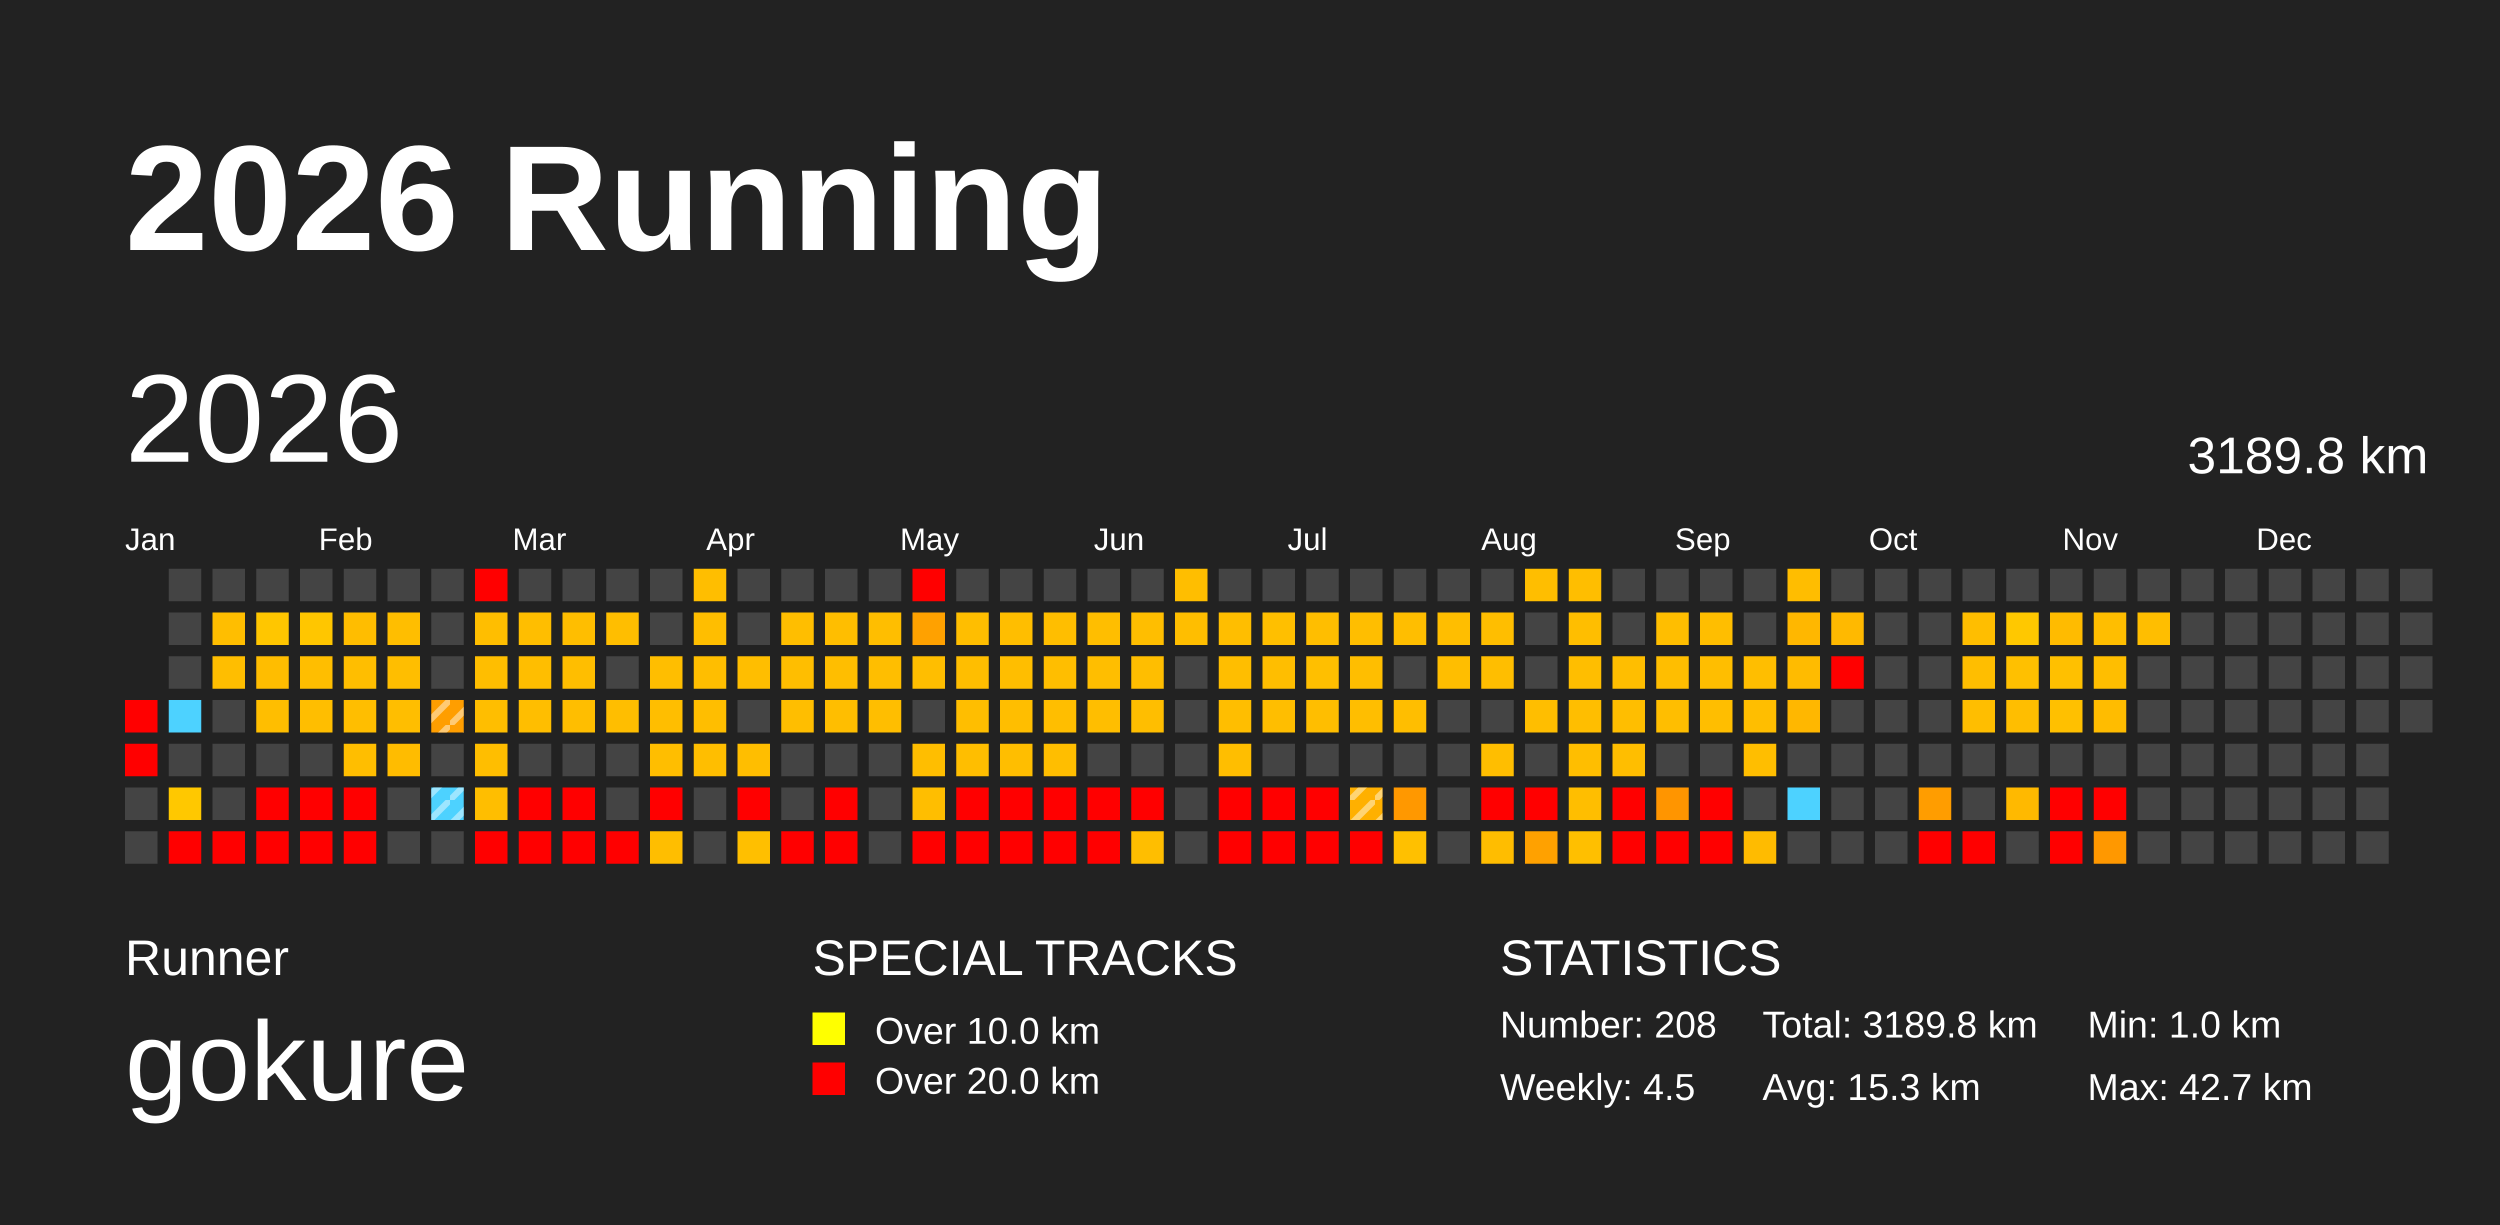
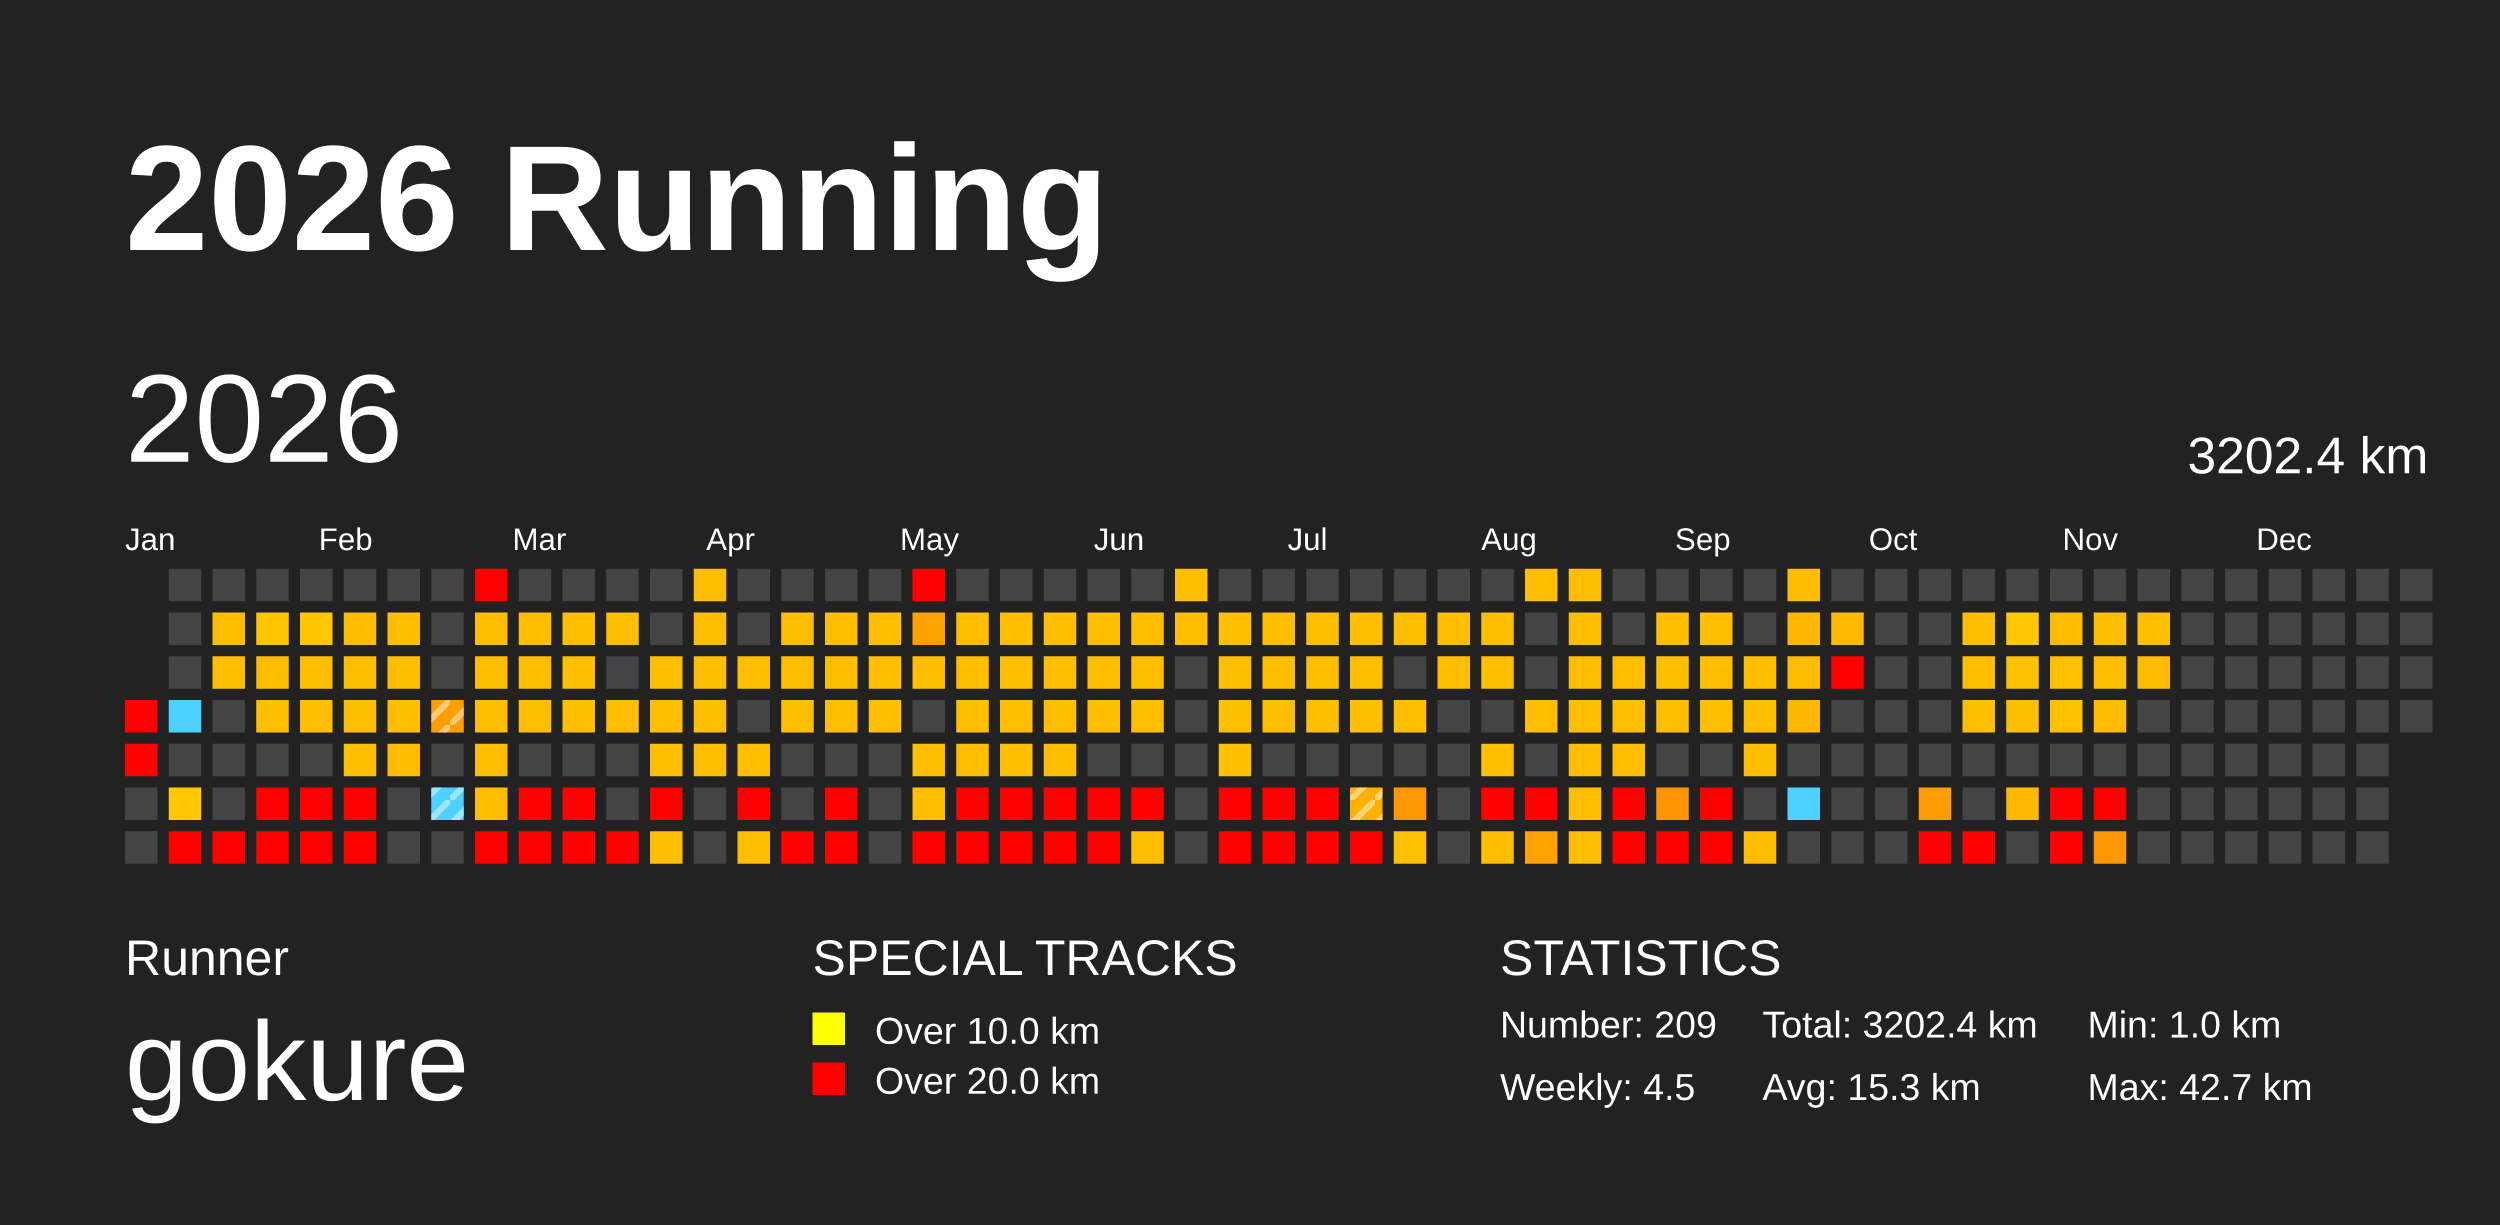
<svg xmlns="http://www.w3.org/2000/svg" baseProfile="full" height="98mm" version="1.1" viewBox="0,0,200,98" width="200mm">
  <defs>
    <pattern height="2" id="indoor-stripe" patternUnits="userSpaceOnUse" width="2">
      <line stroke="white" stroke-opacity="0.45" stroke-width="0.5" x1="0" x2="2" y1="2" y2="0" />
    </pattern>
  </defs>
  <rect fill="#222222" height="98" width="200" x="0" y="0" />
  <text fill="#FFFFFF" style="font-size:12px; font-family:Arial; font-weight:bold;" x="10" y="20">2026 Running</text>
  <text fill="#FFFFFF" style="font-size:4px; font-family:Arial" x="10" y="78">Runner</text>
  <text fill="#FFFFFF" style="font-size:9px; font-family:Arial" x="10" y="88">gokure</text>
  <text fill="#FFFFFF" style="font-size:4px; font-family:Arial" x="65" y="78">SPECIAL TRACKS</text>
  <rect fill="yellow" height="2.6" width="2.6" x="65" y="81" />
  <text fill="#FFFFFF" style="font-size:3px; font-family:Arial" x="70" y="83.5">Over 10.0 km</text>
  <rect fill="red" height="2.6" width="2.6" x="65" y="85" />
  <text fill="#FFFFFF" style="font-size:3px; font-family:Arial" x="70" y="87.5">Over 20.0 km</text>
  <text fill="#FFFFFF" style="font-size:4px; font-family:Arial" x="120" y="78">STATISTICS</text>
-   <text fill="#FFFFFF" style="font-size:3px; font-family:Arial" x="120" y="83">Number: 208</text>
+   <text fill="#FFFFFF" style="font-size:3px; font-family:Arial" x="120" y="83">Number: 209</text>
  <text fill="#FFFFFF" style="font-size:3px; font-family:Arial" x="120" y="88">Weekly: 4.5</text>
-   <text fill="#FFFFFF" style="font-size:3px; font-family:Arial" x="141" y="83">Total: 3189.8 km</text>
+   <text fill="#FFFFFF" style="font-size:3px; font-family:Arial" x="141" y="83">Total: 3202.4 km</text>
  <text fill="#FFFFFF" style="font-size:3px; font-family:Arial" x="141" y="88">Avg: 15.3 km</text>
  <text fill="#FFFFFF" style="font-size:3px; font-family:Arial" x="167" y="83">Min: 1.0 km</text>
  <text fill="#FFFFFF" style="font-size:3px; font-family:Arial" x="167" y="88">Max: 42.7 km</text>
  <text dominant-baseline="hanging" fill="#FFFFFF" style="font-size:10.0px; font-family:Arial;" x="10" y="30">2026</text>
-   <text dominant-baseline="hanging" fill="#FFFFFF" style="font-size:4.125px; font-family:Arial;" x="175" y="35">3189.8 km</text>
+   <text dominant-baseline="hanging" fill="#FFFFFF" style="font-size:4.125px; font-family:Arial;" x="175" y="35">3202.4 km</text>
  <text fill="#FFFFFF" style="font-size:2.5px; font-family:Arial" x="10.0" y="44">Jan</text>
  <text fill="#FFFFFF" style="font-size:2.5px; font-family:Arial" x="25.5" y="44">Feb</text>
  <text fill="#FFFFFF" style="font-size:2.5px; font-family:Arial" x="41.0" y="44">Mar</text>
  <text fill="#FFFFFF" style="font-size:2.5px; font-family:Arial" x="56.5" y="44">Apr</text>
  <text fill="#FFFFFF" style="font-size:2.5px; font-family:Arial" x="72.0" y="44">May</text>
  <text fill="#FFFFFF" style="font-size:2.5px; font-family:Arial" x="87.5" y="44">Jun</text>
  <text fill="#FFFFFF" style="font-size:2.5px; font-family:Arial" x="103.0" y="44">Jul</text>
  <text fill="#FFFFFF" style="font-size:2.5px; font-family:Arial" x="118.5" y="44">Aug</text>
  <text fill="#FFFFFF" style="font-size:2.5px; font-family:Arial" x="134.0" y="44">Sep</text>
  <text fill="#FFFFFF" style="font-size:2.5px; font-family:Arial" x="149.5" y="44">Oct</text>
  <text fill="#FFFFFF" style="font-size:2.5px; font-family:Arial" x="165.0" y="44">Nov</text>
  <text fill="#FFFFFF" style="font-size:2.5px; font-family:Arial" x="180.5" y="44">Dec</text>
  <rect fill="red" height="2.6" width="2.6" x="10.0" y="56.0" />
  <rect fill="red" height="2.6" width="2.6" x="10.0" y="59.5" />
  <rect fill="#444444" height="2.6" width="2.6" x="10.0" y="63.0" />
  <rect fill="#444444" height="2.6" width="2.6" x="10.0" y="66.5" />
  <rect fill="#444444" height="2.6" width="2.6" x="13.5" y="45.5" />
  <rect fill="#444444" height="2.6" width="2.6" x="13.5" y="49.0" />
  <rect fill="#444444" height="2.6" width="2.6" x="13.5" y="52.5" />
  <rect fill="#4dd2ff" height="2.6" width="2.6" x="13.5" y="56.0" />
  <rect fill="#444444" height="2.6" width="2.6" x="13.5" y="59.5" />
  <rect fill="#ffc800" height="2.6" width="2.6" x="13.5" y="63.0" />
  <rect fill="red" height="2.6" width="2.6" x="13.5" y="66.5" />
  <rect fill="#444444" height="2.6" width="2.6" x="17.0" y="45.5" />
  <rect fill="#ffbe00" height="2.6" width="2.6" x="17.0" y="49.0" />
  <rect fill="#ffbe00" height="2.6" width="2.6" x="17.0" y="52.5" />
  <rect fill="#444444" height="2.6" width="2.6" x="17.0" y="56.0" />
  <rect fill="#444444" height="2.6" width="2.6" x="17.0" y="59.5" />
  <rect fill="#444444" height="2.6" width="2.6" x="17.0" y="63.0" />
  <rect fill="red" height="2.6" width="2.6" x="17.0" y="66.5" />
  <rect fill="#444444" height="2.6" width="2.6" x="20.5" y="45.5" />
  <rect fill="#ffc600" height="2.6" width="2.6" x="20.5" y="49.0" />
  <rect fill="#ffbd00" height="2.6" width="2.6" x="20.5" y="52.5" />
  <rect fill="#ffbe00" height="2.6" width="2.6" x="20.5" y="56.0" />
  <rect fill="#444444" height="2.6" width="2.6" x="20.5" y="59.5" />
  <rect fill="red" height="2.6" width="2.6" x="20.5" y="63.0" />
  <rect fill="red" height="2.6" width="2.6" x="20.5" y="66.5" />
  <rect fill="#444444" height="2.6" width="2.6" x="24.0" y="45.5" />
  <rect fill="#ffc600" height="2.6" width="2.6" x="24.0" y="49.0" />
  <rect fill="#ffbe00" height="2.6" width="2.6" x="24.0" y="52.5" />
  <rect fill="#ffbe00" height="2.6" width="2.6" x="24.0" y="56.0" />
  <rect fill="#444444" height="2.6" width="2.6" x="24.0" y="59.5" />
  <rect fill="red" height="2.6" width="2.6" x="24.0" y="63.0" />
  <rect fill="red" height="2.6" width="2.6" x="24.0" y="66.5" />
  <rect fill="#444444" height="2.6" width="2.6" x="27.5" y="45.5" />
  <rect fill="#ffbd00" height="2.6" width="2.6" x="27.5" y="49.0" />
  <rect fill="#ffbe00" height="2.6" width="2.6" x="27.5" y="52.5" />
  <rect fill="#ffbe00" height="2.6" width="2.6" x="27.5" y="56.0" />
  <rect fill="#ffbe00" height="2.6" width="2.6" x="27.5" y="59.5" />
  <rect fill="red" height="2.6" width="2.6" x="27.5" y="63.0" />
  <rect fill="red" height="2.6" width="2.6" x="27.5" y="66.5" />
  <rect fill="#444444" height="2.6" width="2.6" x="31.0" y="45.5" />
  <rect fill="#ffbe00" height="2.6" width="2.6" x="31.0" y="49.0" />
  <rect fill="#ffbe00" height="2.6" width="2.6" x="31.0" y="52.5" />
  <rect fill="#ffbe00" height="2.6" width="2.6" x="31.0" y="56.0" />
  <rect fill="#ffbc00" height="2.6" width="2.6" x="31.0" y="59.5" />
  <rect fill="#444444" height="2.6" width="2.6" x="31.0" y="63.0" />
  <rect fill="#444444" height="2.6" width="2.6" x="31.0" y="66.5" />
  <rect fill="#444444" height="2.6" width="2.6" x="34.5" y="45.5" />
  <rect fill="#444444" height="2.6" width="2.6" x="34.5" y="49.0" />
  <rect fill="#444444" height="2.6" width="2.6" x="34.5" y="52.5" />
  <rect fill="#ff9e00" height="2.6" width="2.6" x="34.5" y="56.0" />
  <rect fill="url(#indoor-stripe)" height="2.6" style="pointer-events: none;" width="2.6" x="34.5" y="56.0" />
  <rect fill="#444444" height="2.6" width="2.6" x="34.5" y="59.5" />
  <rect fill="#4dd2ff" height="2.6" width="2.6" x="34.5" y="63.0" />
  <rect fill="url(#indoor-stripe)" height="2.6" style="pointer-events: none;" width="2.6" x="34.5" y="63.0" />
  <rect fill="#444444" height="2.6" width="2.6" x="34.5" y="66.5" />
  <rect fill="red" height="2.6" width="2.6" x="38.0" y="45.5" />
  <rect fill="#ffbe00" height="2.6" width="2.6" x="38.0" y="49.0" />
  <rect fill="#ffbe00" height="2.6" width="2.6" x="38.0" y="52.5" />
  <rect fill="#ffbe00" height="2.6" width="2.6" x="38.0" y="56.0" />
  <rect fill="#ffbe00" height="2.6" width="2.6" x="38.0" y="59.5" />
  <rect fill="#ffbe00" height="2.6" width="2.6" x="38.0" y="63.0" />
  <rect fill="red" height="2.6" width="2.6" x="38.0" y="66.5" />
  <rect fill="#444444" height="2.6" width="2.6" x="41.5" y="45.5" />
  <rect fill="#ffbe00" height="2.6" width="2.6" x="41.5" y="49.0" />
  <rect fill="#ffbe00" height="2.6" width="2.6" x="41.5" y="52.5" />
  <rect fill="#ffbe00" height="2.6" width="2.6" x="41.5" y="56.0" />
  <rect fill="#444444" height="2.6" width="2.6" x="41.5" y="59.5" />
  <rect fill="red" height="2.6" width="2.6" x="41.5" y="63.0" />
  <rect fill="red" height="2.6" width="2.6" x="41.5" y="66.5" />
  <rect fill="#444444" height="2.6" width="2.6" x="45.0" y="45.5" />
  <rect fill="#ffbe00" height="2.6" width="2.6" x="45.0" y="49.0" />
  <rect fill="#ffbe00" height="2.6" width="2.6" x="45.0" y="52.5" />
  <rect fill="#ffbe00" height="2.6" width="2.6" x="45.0" y="56.0" />
  <rect fill="#444444" height="2.6" width="2.6" x="45.0" y="59.5" />
  <rect fill="red" height="2.6" width="2.6" x="45.0" y="63.0" />
  <rect fill="red" height="2.6" width="2.6" x="45.0" y="66.5" />
  <rect fill="#444444" height="2.6" width="2.6" x="48.5" y="45.5" />
  <rect fill="#ffbe00" height="2.6" width="2.6" x="48.5" y="49.0" />
  <rect fill="#444444" height="2.6" width="2.6" x="48.5" y="52.5" />
  <rect fill="#ffbe00" height="2.6" width="2.6" x="48.5" y="56.0" />
  <rect fill="#444444" height="2.6" width="2.6" x="48.5" y="59.5" />
  <rect fill="#444444" height="2.6" width="2.6" x="48.5" y="63.0" />
  <rect fill="red" height="2.6" width="2.6" x="48.5" y="66.5" />
  <rect fill="#444444" height="2.6" width="2.6" x="52.0" y="45.5" />
  <rect fill="#444444" height="2.6" width="2.6" x="52.0" y="49.0" />
  <rect fill="#ffbe00" height="2.6" width="2.6" x="52.0" y="52.5" />
  <rect fill="#ffbe00" height="2.6" width="2.6" x="52.0" y="56.0" />
  <rect fill="#ffbe00" height="2.6" width="2.6" x="52.0" y="59.5" />
  <rect fill="red" height="2.6" width="2.6" x="52.0" y="63.0" />
  <rect fill="#ffbe00" height="2.6" width="2.6" x="52.0" y="66.5" />
  <rect fill="#ffbe00" height="2.6" width="2.6" x="55.5" y="45.5" />
  <rect fill="#ffbe00" height="2.6" width="2.6" x="55.5" y="49.0" />
  <rect fill="#ffbe00" height="2.6" width="2.6" x="55.5" y="52.5" />
  <rect fill="#ffbe00" height="2.6" width="2.6" x="55.5" y="56.0" />
  <rect fill="#ffbe00" height="2.6" width="2.6" x="55.5" y="59.5" />
  <rect fill="#444444" height="2.6" width="2.6" x="55.5" y="63.0" />
  <rect fill="#444444" height="2.6" width="2.6" x="55.5" y="66.5" />
  <rect fill="#444444" height="2.6" width="2.6" x="59.0" y="45.5" />
  <rect fill="#444444" height="2.6" width="2.6" x="59.0" y="49.0" />
  <rect fill="#ffbe00" height="2.6" width="2.6" x="59.0" y="52.5" />
  <rect fill="#444444" height="2.6" width="2.6" x="59.0" y="56.0" />
  <rect fill="#ffbe00" height="2.6" width="2.6" x="59.0" y="59.5" />
  <rect fill="red" height="2.6" width="2.6" x="59.0" y="63.0" />
  <rect fill="#ffbf00" height="2.6" width="2.6" x="59.0" y="66.5" />
  <rect fill="#444444" height="2.6" width="2.6" x="62.5" y="45.5" />
  <rect fill="#ffbe00" height="2.6" width="2.6" x="62.5" y="49.0" />
  <rect fill="#ffbe00" height="2.6" width="2.6" x="62.5" y="52.5" />
  <rect fill="#ffbe00" height="2.6" width="2.6" x="62.5" y="56.0" />
  <rect fill="#444444" height="2.6" width="2.6" x="62.5" y="59.5" />
  <rect fill="#444444" height="2.6" width="2.6" x="62.5" y="63.0" />
  <rect fill="red" height="2.6" width="2.6" x="62.5" y="66.5" />
  <rect fill="#444444" height="2.6" width="2.6" x="66.0" y="45.5" />
  <rect fill="#ffbe00" height="2.6" width="2.6" x="66.0" y="49.0" />
  <rect fill="#ffbe00" height="2.6" width="2.6" x="66.0" y="52.5" />
  <rect fill="#ffbe00" height="2.6" width="2.6" x="66.0" y="56.0" />
  <rect fill="#444444" height="2.6" width="2.6" x="66.0" y="59.5" />
  <rect fill="red" height="2.6" width="2.6" x="66.0" y="63.0" />
  <rect fill="red" height="2.6" width="2.6" x="66.0" y="66.5" />
  <rect fill="#444444" height="2.6" width="2.6" x="69.5" y="45.5" />
  <rect fill="#ffbe00" height="2.6" width="2.6" x="69.5" y="49.0" />
  <rect fill="#ffbe00" height="2.6" width="2.6" x="69.5" y="52.5" />
  <rect fill="#ffbe00" height="2.6" width="2.6" x="69.5" y="56.0" />
  <rect fill="#444444" height="2.6" width="2.6" x="69.5" y="59.5" />
  <rect fill="#444444" height="2.6" width="2.6" x="69.5" y="63.0" />
  <rect fill="#444444" height="2.6" width="2.6" x="69.5" y="66.5" />
  <rect fill="red" height="2.6" width="2.6" x="73.0" y="45.5" />
  <rect fill="#ffa100" height="2.6" width="2.6" x="73.0" y="49.0" />
  <rect fill="#ffbe00" height="2.6" width="2.6" x="73.0" y="52.5" />
  <rect fill="#444444" height="2.6" width="2.6" x="73.0" y="56.0" />
  <rect fill="#ffbe00" height="2.6" width="2.6" x="73.0" y="59.5" />
  <rect fill="#ffbe00" height="2.6" width="2.6" x="73.0" y="63.0" />
  <rect fill="red" height="2.6" width="2.6" x="73.0" y="66.5" />
  <rect fill="#444444" height="2.6" width="2.6" x="76.5" y="45.5" />
  <rect fill="#ffbe00" height="2.6" width="2.6" x="76.5" y="49.0" />
  <rect fill="#ffbe00" height="2.6" width="2.6" x="76.5" y="52.5" />
  <rect fill="#ffbe00" height="2.6" width="2.6" x="76.5" y="56.0" />
  <rect fill="#ffbe00" height="2.6" width="2.6" x="76.5" y="59.5" />
  <rect fill="red" height="2.6" width="2.6" x="76.5" y="63.0" />
  <rect fill="red" height="2.6" width="2.6" x="76.5" y="66.5" />
  <rect fill="#444444" height="2.6" width="2.6" x="80.0" y="45.5" />
  <rect fill="#ffbe00" height="2.6" width="2.6" x="80.0" y="49.0" />
  <rect fill="#ffbe00" height="2.6" width="2.6" x="80.0" y="52.5" />
  <rect fill="#ffbe00" height="2.6" width="2.6" x="80.0" y="56.0" />
  <rect fill="#ffbe00" height="2.6" width="2.6" x="80.0" y="59.5" />
  <rect fill="red" height="2.6" width="2.6" x="80.0" y="63.0" />
  <rect fill="red" height="2.6" width="2.6" x="80.0" y="66.5" />
  <rect fill="#444444" height="2.6" width="2.6" x="83.5" y="45.5" />
  <rect fill="#ffbe00" height="2.6" width="2.6" x="83.5" y="49.0" />
  <rect fill="#ffbe00" height="2.6" width="2.6" x="83.5" y="52.5" />
  <rect fill="#ffbe00" height="2.6" width="2.6" x="83.5" y="56.0" />
  <rect fill="#ffbe00" height="2.6" width="2.6" x="83.5" y="59.5" />
  <rect fill="red" height="2.6" width="2.6" x="83.5" y="63.0" />
  <rect fill="red" height="2.6" width="2.6" x="83.5" y="66.5" />
  <rect fill="#444444" height="2.6" width="2.6" x="87.0" y="45.5" />
  <rect fill="#ffbe00" height="2.6" width="2.6" x="87.0" y="49.0" />
  <rect fill="#ffbe00" height="2.6" width="2.6" x="87.0" y="52.5" />
  <rect fill="#ffbe00" height="2.6" width="2.6" x="87.0" y="56.0" />
  <rect fill="#444444" height="2.6" width="2.6" x="87.0" y="59.5" />
  <rect fill="red" height="2.6" width="2.6" x="87.0" y="63.0" />
  <rect fill="red" height="2.6" width="2.6" x="87.0" y="66.5" />
  <rect fill="#444444" height="2.6" width="2.6" x="90.5" y="45.5" />
  <rect fill="#ffbe00" height="2.6" width="2.6" x="90.5" y="49.0" />
  <rect fill="#ffbe00" height="2.6" width="2.6" x="90.5" y="52.5" />
  <rect fill="#ffbe00" height="2.6" width="2.6" x="90.5" y="56.0" />
  <rect fill="#444444" height="2.6" width="2.6" x="90.5" y="59.5" />
  <rect fill="red" height="2.6" width="2.6" x="90.5" y="63.0" />
  <rect fill="#ffbe00" height="2.6" width="2.6" x="90.5" y="66.5" />
  <rect fill="#ffbe00" height="2.6" width="2.6" x="94.0" y="45.5" />
  <rect fill="#ffbe00" height="2.6" width="2.6" x="94.0" y="49.0" />
  <rect fill="#444444" height="2.6" width="2.6" x="94.0" y="52.5" />
  <rect fill="#444444" height="2.6" width="2.6" x="94.0" y="56.0" />
  <rect fill="#444444" height="2.6" width="2.6" x="94.0" y="59.5" />
  <rect fill="#444444" height="2.6" width="2.6" x="94.0" y="63.0" />
  <rect fill="#444444" height="2.6" width="2.6" x="94.0" y="66.5" />
  <rect fill="#444444" height="2.6" width="2.6" x="97.5" y="45.5" />
  <rect fill="#ffbe00" height="2.6" width="2.6" x="97.5" y="49.0" />
  <rect fill="#ffbe00" height="2.6" width="2.6" x="97.5" y="52.5" />
  <rect fill="#ffbe00" height="2.6" width="2.6" x="97.5" y="56.0" />
  <rect fill="#ffbe00" height="2.6" width="2.6" x="97.5" y="59.5" />
  <rect fill="red" height="2.6" width="2.6" x="97.5" y="63.0" />
  <rect fill="red" height="2.6" width="2.6" x="97.5" y="66.5" />
  <rect fill="#444444" height="2.6" width="2.6" x="101.0" y="45.5" />
  <rect fill="#ffbf00" height="2.6" width="2.6" x="101.0" y="49.0" />
  <rect fill="#ffbe00" height="2.6" width="2.6" x="101.0" y="52.5" />
  <rect fill="#ffbe00" height="2.6" width="2.6" x="101.0" y="56.0" />
  <rect fill="#444444" height="2.6" width="2.6" x="101.0" y="59.5" />
  <rect fill="red" height="2.6" width="2.6" x="101.0" y="63.0" />
  <rect fill="red" height="2.6" width="2.6" x="101.0" y="66.5" />
  <rect fill="#444444" height="2.6" width="2.6" x="104.5" y="45.5" />
  <rect fill="#ffbe00" height="2.6" width="2.6" x="104.5" y="49.0" />
  <rect fill="#ffbf00" height="2.6" width="2.6" x="104.5" y="52.5" />
  <rect fill="#ffbe00" height="2.6" width="2.6" x="104.5" y="56.0" />
  <rect fill="#444444" height="2.6" width="2.6" x="104.5" y="59.5" />
  <rect fill="red" height="2.6" width="2.6" x="104.5" y="63.0" />
  <rect fill="red" height="2.6" width="2.6" x="104.5" y="66.5" />
  <rect fill="#444444" height="2.6" width="2.6" x="108.0" y="45.5" />
  <rect fill="#ffbe00" height="2.6" width="2.6" x="108.0" y="49.0" />
  <rect fill="#ffbe00" height="2.6" width="2.6" x="108.0" y="52.5" />
  <rect fill="#ffbe00" height="2.6" width="2.6" x="108.0" y="56.0" />
  <rect fill="#444444" height="2.6" width="2.6" x="108.0" y="59.5" />
  <rect fill="#ffb000" height="2.6" width="2.6" x="108.0" y="63.0" />
  <rect fill="url(#indoor-stripe)" height="2.6" style="pointer-events: none;" width="2.6" x="108.0" y="63.0" />
  <rect fill="red" height="2.6" width="2.6" x="108.0" y="66.5" />
  <rect fill="#444444" height="2.6" width="2.6" x="111.5" y="45.5" />
  <rect fill="#ffbe00" height="2.6" width="2.6" x="111.5" y="49.0" />
  <rect fill="#444444" height="2.6" width="2.6" x="111.5" y="52.5" />
  <rect fill="#ffbe00" height="2.6" width="2.6" x="111.5" y="56.0" />
  <rect fill="#444444" height="2.6" width="2.6" x="111.5" y="59.5" />
  <rect fill="#ff9800" height="2.6" width="2.6" x="111.5" y="63.0" />
  <rect fill="#ffc000" height="2.6" width="2.6" x="111.5" y="66.5" />
  <rect fill="#444444" height="2.6" width="2.6" x="115.0" y="45.5" />
  <rect fill="#ffbe00" height="2.6" width="2.6" x="115.0" y="49.0" />
  <rect fill="#ffbe00" height="2.6" width="2.6" x="115.0" y="52.5" />
  <rect fill="#444444" height="2.6" width="2.6" x="115.0" y="56.0" />
  <rect fill="#444444" height="2.6" width="2.6" x="115.0" y="59.5" />
  <rect fill="#444444" height="2.6" width="2.6" x="115.0" y="63.0" />
  <rect fill="#444444" height="2.6" width="2.6" x="115.0" y="66.5" />
  <rect fill="#444444" height="2.6" width="2.6" x="118.5" y="45.5" />
  <rect fill="#ffbe00" height="2.6" width="2.6" x="118.5" y="49.0" />
  <rect fill="#ffbe00" height="2.6" width="2.6" x="118.5" y="52.5" />
  <rect fill="#444444" height="2.6" width="2.6" x="118.5" y="56.0" />
  <rect fill="#ffbe00" height="2.6" width="2.6" x="118.5" y="59.5" />
  <rect fill="red" height="2.6" width="2.6" x="118.5" y="63.0" />
  <rect fill="#ffbd00" height="2.6" width="2.6" x="118.5" y="66.5" />
  <rect fill="#ffbe00" height="2.6" width="2.6" x="122.0" y="45.5" />
  <rect fill="#444444" height="2.6" width="2.6" x="122.0" y="49.0" />
  <rect fill="#444444" height="2.6" width="2.6" x="122.0" y="52.5" />
  <rect fill="#ffbe00" height="2.6" width="2.6" x="122.0" y="56.0" />
  <rect fill="#444444" height="2.6" width="2.6" x="122.0" y="59.5" />
  <rect fill="red" height="2.6" width="2.6" x="122.0" y="63.0" />
  <rect fill="#ffa100" height="2.6" width="2.6" x="122.0" y="66.5" />
  <rect fill="#ffbe00" height="2.6" width="2.6" x="125.5" y="45.5" />
  <rect fill="#ffbe00" height="2.6" width="2.6" x="125.5" y="49.0" />
  <rect fill="#ffbe00" height="2.6" width="2.6" x="125.5" y="52.5" />
  <rect fill="#ffbe00" height="2.6" width="2.6" x="125.5" y="56.0" />
  <rect fill="#ffbe00" height="2.6" width="2.6" x="125.5" y="59.5" />
  <rect fill="#ffbe00" height="2.6" width="2.6" x="125.5" y="63.0" />
  <rect fill="#ffbf00" height="2.6" width="2.6" x="125.5" y="66.5" />
  <rect fill="#444444" height="2.6" width="2.6" x="129.0" y="45.5" />
  <rect fill="#444444" height="2.6" width="2.6" x="129.0" y="49.0" />
  <rect fill="#ffbe00" height="2.6" width="2.6" x="129.0" y="52.5" />
  <rect fill="#ffbe00" height="2.6" width="2.6" x="129.0" y="56.0" />
  <rect fill="#ffbe00" height="2.6" width="2.6" x="129.0" y="59.5" />
  <rect fill="red" height="2.6" width="2.6" x="129.0" y="63.0" />
  <rect fill="red" height="2.6" width="2.6" x="129.0" y="66.5" />
  <rect fill="#444444" height="2.6" width="2.6" x="132.5" y="45.5" />
  <rect fill="#ffbe00" height="2.6" width="2.6" x="132.5" y="49.0" />
  <rect fill="#ffbe00" height="2.6" width="2.6" x="132.5" y="52.5" />
  <rect fill="#ffbe00" height="2.6" width="2.6" x="132.5" y="56.0" />
  <rect fill="#444444" height="2.6" width="2.6" x="132.5" y="59.5" />
  <rect fill="#ff9500" height="2.6" width="2.6" x="132.5" y="63.0" />
  <rect fill="red" height="2.6" width="2.6" x="132.5" y="66.5" />
  <rect fill="#444444" height="2.6" width="2.6" x="136.0" y="45.5" />
  <rect fill="#ffbe00" height="2.6" width="2.6" x="136.0" y="49.0" />
  <rect fill="#ffbe00" height="2.6" width="2.6" x="136.0" y="52.5" />
  <rect fill="#ffbe00" height="2.6" width="2.6" x="136.0" y="56.0" />
  <rect fill="#444444" height="2.6" width="2.6" x="136.0" y="59.5" />
  <rect fill="red" height="2.6" width="2.6" x="136.0" y="63.0" />
  <rect fill="red" height="2.6" width="2.6" x="136.0" y="66.5" />
  <rect fill="#444444" height="2.6" width="2.6" x="139.5" y="45.5" />
  <rect fill="#444444" height="2.6" width="2.6" x="139.5" y="49.0" />
  <rect fill="#ffbe00" height="2.6" width="2.6" x="139.5" y="52.5" />
  <rect fill="#ffbe00" height="2.6" width="2.6" x="139.5" y="56.0" />
  <rect fill="#ffbe00" height="2.6" width="2.6" x="139.5" y="59.5" />
  <rect fill="#444444" height="2.6" width="2.6" x="139.5" y="63.0" />
  <rect fill="#ffbb00" height="2.6" width="2.6" x="139.5" y="66.5" />
  <rect fill="#ffbd00" height="2.6" width="2.6" x="143.0" y="45.5" />
  <rect fill="#ffb700" height="2.6" width="2.6" x="143.0" y="49.0" />
  <rect fill="#ffbb00" height="2.6" width="2.6" x="143.0" y="52.5" />
  <rect fill="#ffb700" height="2.6" width="2.6" x="143.0" y="56.0" />
  <rect fill="#444444" height="2.6" width="2.6" x="143.0" y="59.5" />
  <rect fill="#4dd2ff" height="2.6" width="2.6" x="143.0" y="63.0" />
  <rect fill="#444444" height="2.6" width="2.6" x="143.0" y="66.5" />
  <rect fill="#444444" height="2.6" width="2.6" x="146.5" y="45.5" />
  <rect fill="#ffb900" height="2.6" width="2.6" x="146.5" y="49.0" />
  <rect fill="red" height="2.6" width="2.6" x="146.5" y="52.5" />
  <rect fill="#444444" height="2.6" width="2.6" x="146.5" y="56.0" />
  <rect fill="#444444" height="2.6" width="2.6" x="146.5" y="59.5" />
  <rect fill="#444444" height="2.6" width="2.6" x="146.5" y="63.0" />
  <rect fill="#444444" height="2.6" width="2.6" x="146.5" y="66.5" />
  <rect fill="#444444" height="2.6" width="2.6" x="150.0" y="45.5" />
  <rect fill="#444444" height="2.6" width="2.6" x="150.0" y="49.0" />
  <rect fill="#444444" height="2.6" width="2.6" x="150.0" y="52.5" />
  <rect fill="#444444" height="2.6" width="2.6" x="150.0" y="56.0" />
  <rect fill="#444444" height="2.6" width="2.6" x="150.0" y="59.5" />
  <rect fill="#444444" height="2.6" width="2.6" x="150.0" y="63.0" />
  <rect fill="#444444" height="2.6" width="2.6" x="150.0" y="66.5" />
  <rect fill="#444444" height="2.6" width="2.6" x="153.5" y="45.5" />
  <rect fill="#444444" height="2.6" width="2.6" x="153.5" y="49.0" />
  <rect fill="#444444" height="2.6" width="2.6" x="153.5" y="52.5" />
  <rect fill="#444444" height="2.6" width="2.6" x="153.5" y="56.0" />
  <rect fill="#444444" height="2.6" width="2.6" x="153.5" y="59.5" />
  <rect fill="#ff9d00" height="2.6" width="2.6" x="153.5" y="63.0" />
  <rect fill="red" height="2.6" width="2.6" x="153.5" y="66.5" />
  <rect fill="#444444" height="2.6" width="2.6" x="157.0" y="45.5" />
  <rect fill="#ffbe00" height="2.6" width="2.6" x="157.0" y="49.0" />
  <rect fill="#ffbe00" height="2.6" width="2.6" x="157.0" y="52.5" />
  <rect fill="#ffbe00" height="2.6" width="2.6" x="157.0" y="56.0" />
  <rect fill="#444444" height="2.6" width="2.6" x="157.0" y="59.5" />
  <rect fill="#444444" height="2.6" width="2.6" x="157.0" y="63.0" />
  <rect fill="red" height="2.6" width="2.6" x="157.0" y="66.5" />
  <rect fill="#444444" height="2.6" width="2.6" x="160.5" y="45.5" />
  <rect fill="#ffc800" height="2.6" width="2.6" x="160.5" y="49.0" />
  <rect fill="#ffc000" height="2.6" width="2.6" x="160.5" y="52.5" />
  <rect fill="#ffbe00" height="2.6" width="2.6" x="160.5" y="56.0" />
  <rect fill="#444444" height="2.6" width="2.6" x="160.5" y="59.5" />
  <rect fill="#ffb900" height="2.6" width="2.6" x="160.5" y="63.0" />
  <rect fill="#444444" height="2.6" width="2.6" x="160.5" y="66.5" />
  <rect fill="#444444" height="2.6" width="2.6" x="164.0" y="45.5" />
  <rect fill="#ffbb00" height="2.6" width="2.6" x="164.0" y="49.0" />
  <rect fill="#ffc000" height="2.6" width="2.6" x="164.0" y="52.5" />
  <rect fill="#ffc000" height="2.6" width="2.6" x="164.0" y="56.0" />
  <rect fill="#444444" height="2.6" width="2.6" x="164.0" y="59.5" />
  <rect fill="red" height="2.6" width="2.6" x="164.0" y="63.0" />
  <rect fill="red" height="2.6" width="2.6" x="164.0" y="66.5" />
  <rect fill="#444444" height="2.6" width="2.6" x="167.5" y="45.5" />
  <rect fill="#ffbe00" height="2.6" width="2.6" x="167.5" y="49.0" />
  <rect fill="#ffbe00" height="2.6" width="2.6" x="167.5" y="52.5" />
  <rect fill="#ffbc00" height="2.6" width="2.6" x="167.5" y="56.0" />
  <rect fill="#444444" height="2.6" width="2.6" x="167.5" y="59.5" />
  <rect fill="red" height="2.6" width="2.6" x="167.5" y="63.0" />
  <rect fill="#ff9800" height="2.6" width="2.6" x="167.5" y="66.5" />
  <rect fill="#444444" height="2.6" width="2.6" x="171.0" y="45.5" />
  <rect fill="#ffbe00" height="2.6" width="2.6" x="171.0" y="49.0" />
-   <rect fill="#444444" height="2.6" width="2.6" x="171.0" y="52.5" />
+   <rect fill="#ffbb00" height="2.6" width="2.6" x="171.0" y="52.5" />
  <rect fill="#444444" height="2.6" width="2.6" x="171.0" y="56.0" />
  <rect fill="#444444" height="2.6" width="2.6" x="171.0" y="59.5" />
  <rect fill="#444444" height="2.6" width="2.6" x="171.0" y="63.0" />
  <rect fill="#444444" height="2.6" width="2.6" x="171.0" y="66.5" />
  <rect fill="#444444" height="2.6" width="2.6" x="174.5" y="45.5" />
  <rect fill="#444444" height="2.6" width="2.6" x="174.5" y="49.0" />
  <rect fill="#444444" height="2.6" width="2.6" x="174.5" y="52.5" />
  <rect fill="#444444" height="2.6" width="2.6" x="174.5" y="56.0" />
  <rect fill="#444444" height="2.6" width="2.6" x="174.5" y="59.5" />
  <rect fill="#444444" height="2.6" width="2.6" x="174.5" y="63.0" />
  <rect fill="#444444" height="2.6" width="2.6" x="174.5" y="66.5" />
  <rect fill="#444444" height="2.6" width="2.6" x="178.0" y="45.5" />
  <rect fill="#444444" height="2.6" width="2.6" x="178.0" y="49.0" />
  <rect fill="#444444" height="2.6" width="2.6" x="178.0" y="52.5" />
  <rect fill="#444444" height="2.6" width="2.6" x="178.0" y="56.0" />
  <rect fill="#444444" height="2.6" width="2.6" x="178.0" y="59.5" />
  <rect fill="#444444" height="2.6" width="2.6" x="178.0" y="63.0" />
  <rect fill="#444444" height="2.6" width="2.6" x="178.0" y="66.5" />
  <rect fill="#444444" height="2.6" width="2.6" x="181.5" y="45.5" />
  <rect fill="#444444" height="2.6" width="2.6" x="181.5" y="49.0" />
  <rect fill="#444444" height="2.6" width="2.6" x="181.5" y="52.5" />
  <rect fill="#444444" height="2.6" width="2.6" x="181.5" y="56.0" />
  <rect fill="#444444" height="2.6" width="2.6" x="181.5" y="59.5" />
  <rect fill="#444444" height="2.6" width="2.6" x="181.5" y="63.0" />
  <rect fill="#444444" height="2.6" width="2.6" x="181.5" y="66.5" />
  <rect fill="#444444" height="2.6" width="2.6" x="185.0" y="45.5" />
  <rect fill="#444444" height="2.6" width="2.6" x="185.0" y="49.0" />
  <rect fill="#444444" height="2.6" width="2.6" x="185.0" y="52.5" />
  <rect fill="#444444" height="2.6" width="2.6" x="185.0" y="56.0" />
  <rect fill="#444444" height="2.6" width="2.6" x="185.0" y="59.5" />
  <rect fill="#444444" height="2.6" width="2.6" x="185.0" y="63.0" />
  <rect fill="#444444" height="2.6" width="2.6" x="185.0" y="66.5" />
  <rect fill="#444444" height="2.6" width="2.6" x="188.5" y="45.5" />
  <rect fill="#444444" height="2.6" width="2.6" x="188.5" y="49.0" />
  <rect fill="#444444" height="2.6" width="2.6" x="188.5" y="52.5" />
  <rect fill="#444444" height="2.6" width="2.6" x="188.5" y="56.0" />
  <rect fill="#444444" height="2.6" width="2.6" x="188.5" y="59.5" />
  <rect fill="#444444" height="2.6" width="2.6" x="188.5" y="63.0" />
  <rect fill="#444444" height="2.6" width="2.6" x="188.5" y="66.5" />
  <rect fill="#444444" height="2.6" width="2.6" x="192.0" y="45.5" />
  <rect fill="#444444" height="2.6" width="2.6" x="192.0" y="49.0" />
  <rect fill="#444444" height="2.6" width="2.6" x="192.0" y="52.5" />
  <rect fill="#444444" height="2.6" width="2.6" x="192.0" y="56.0" />
</svg>
